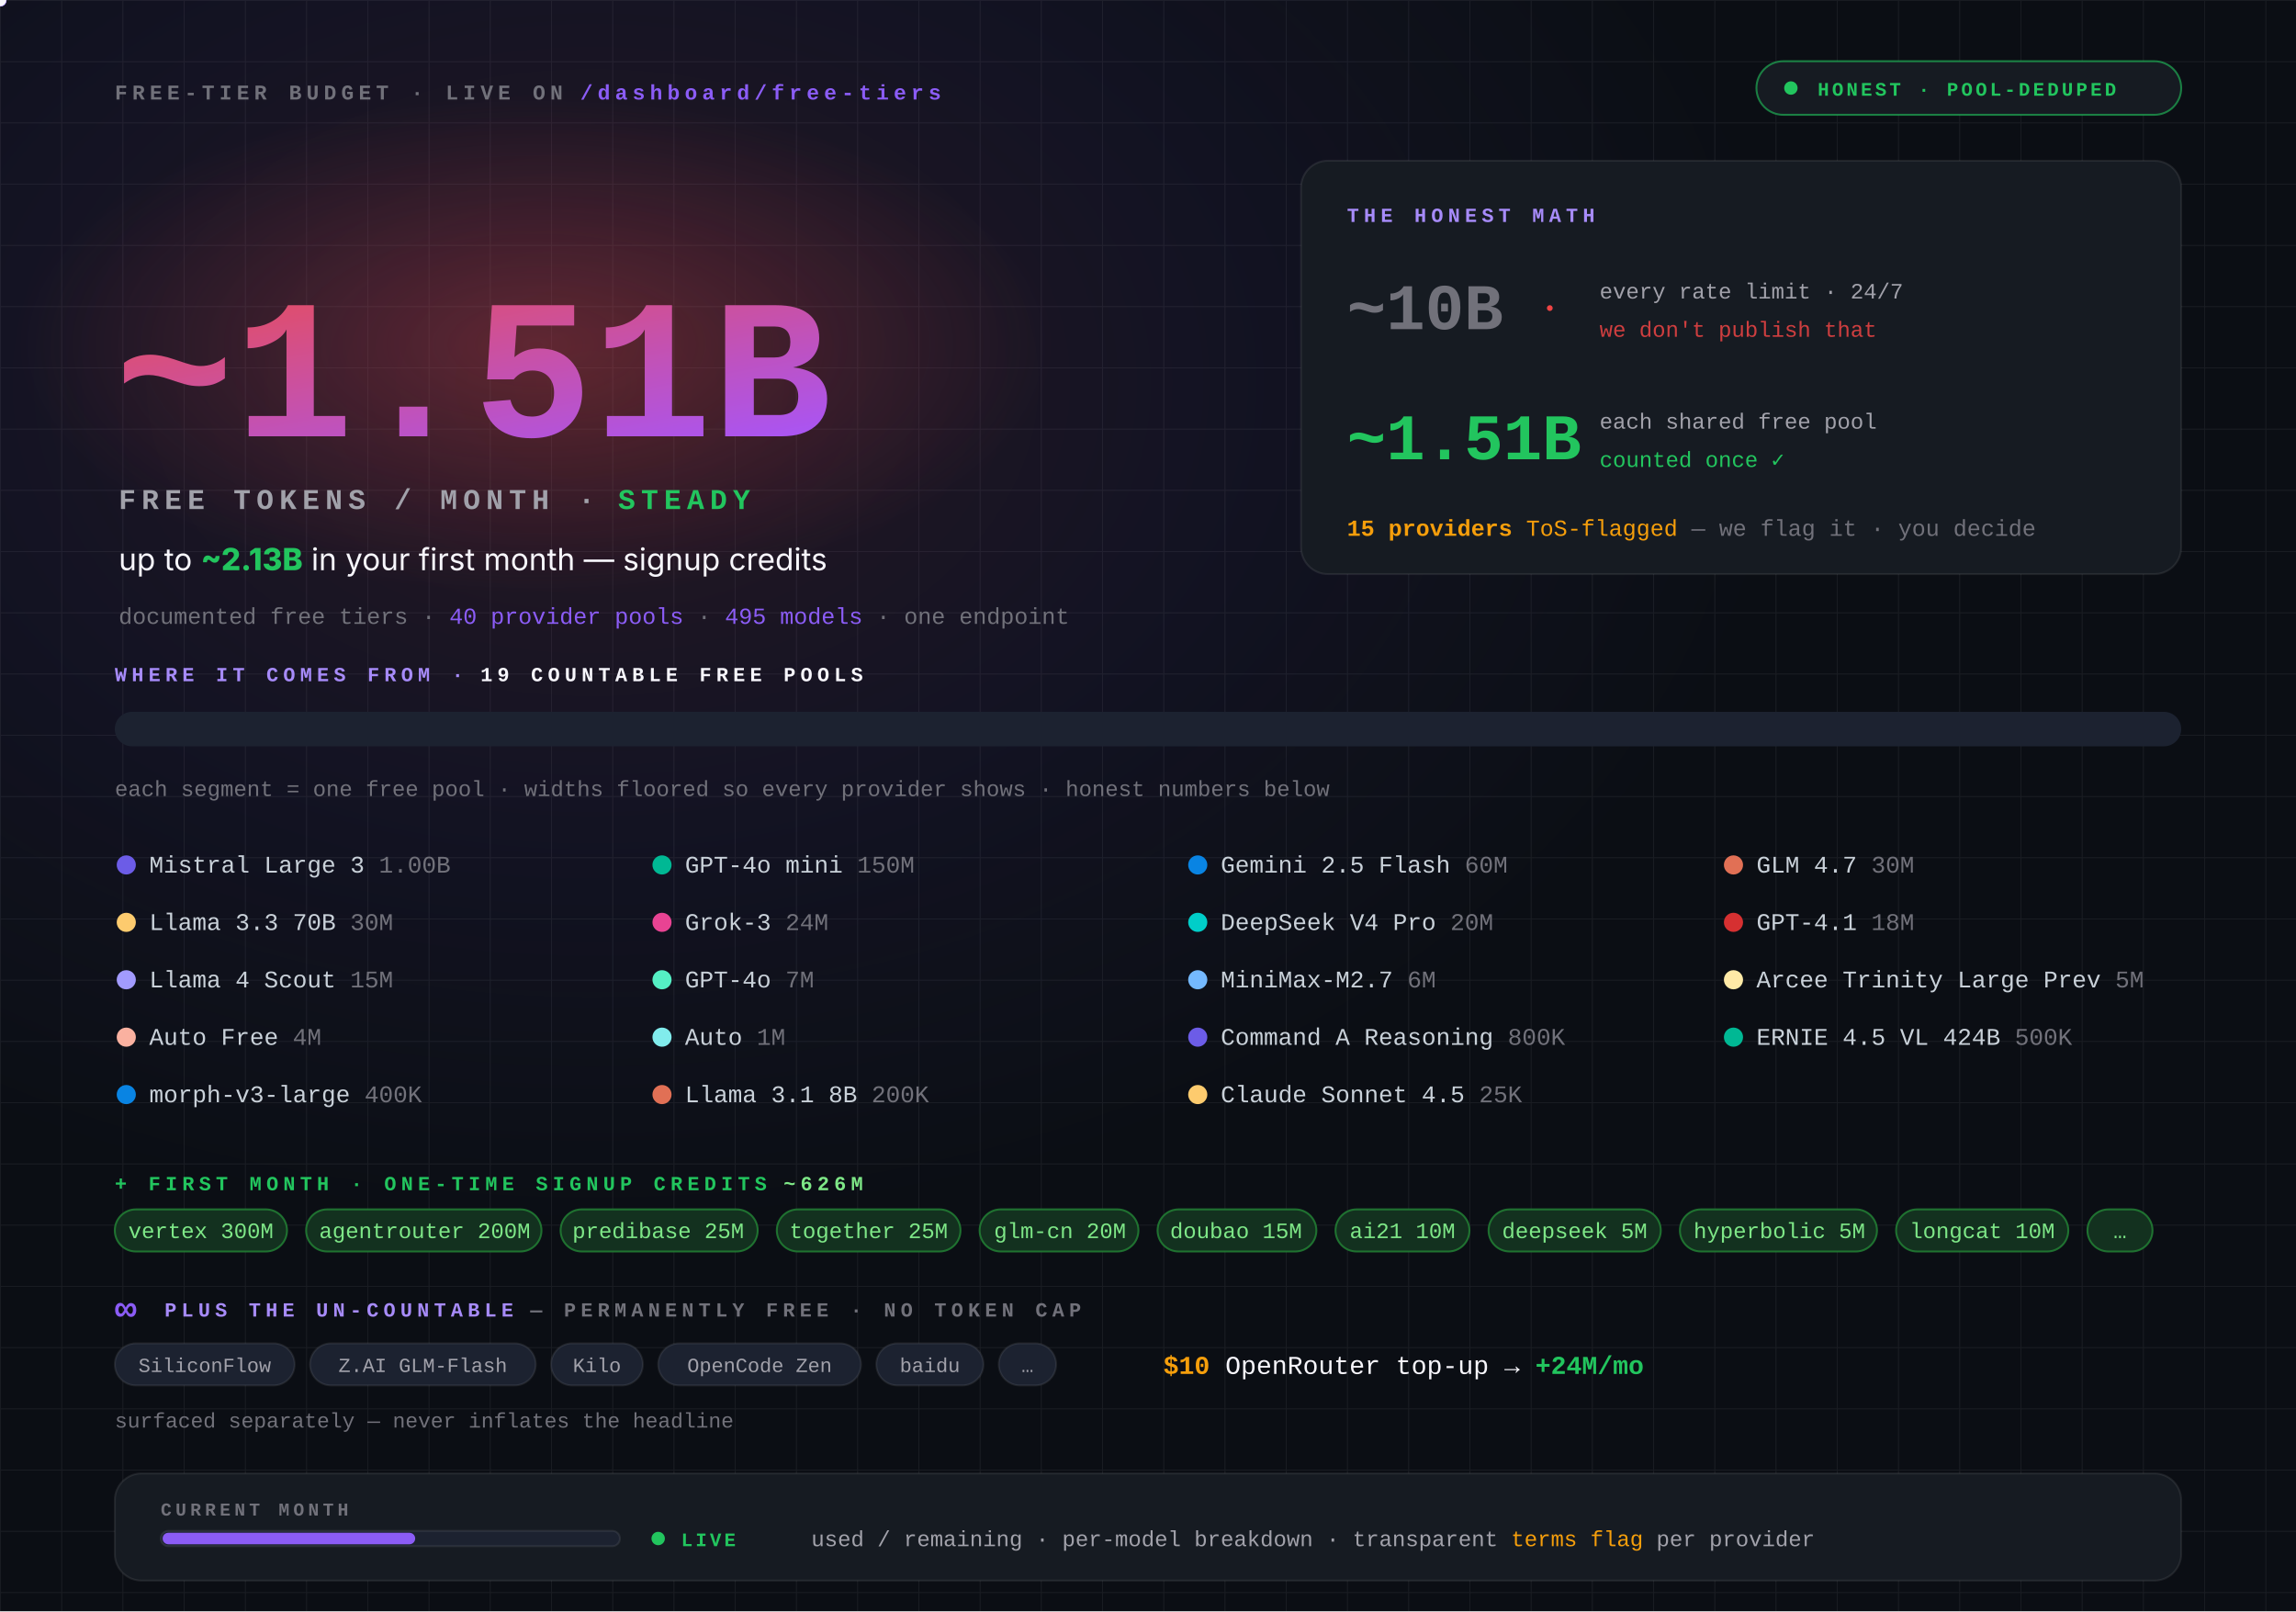
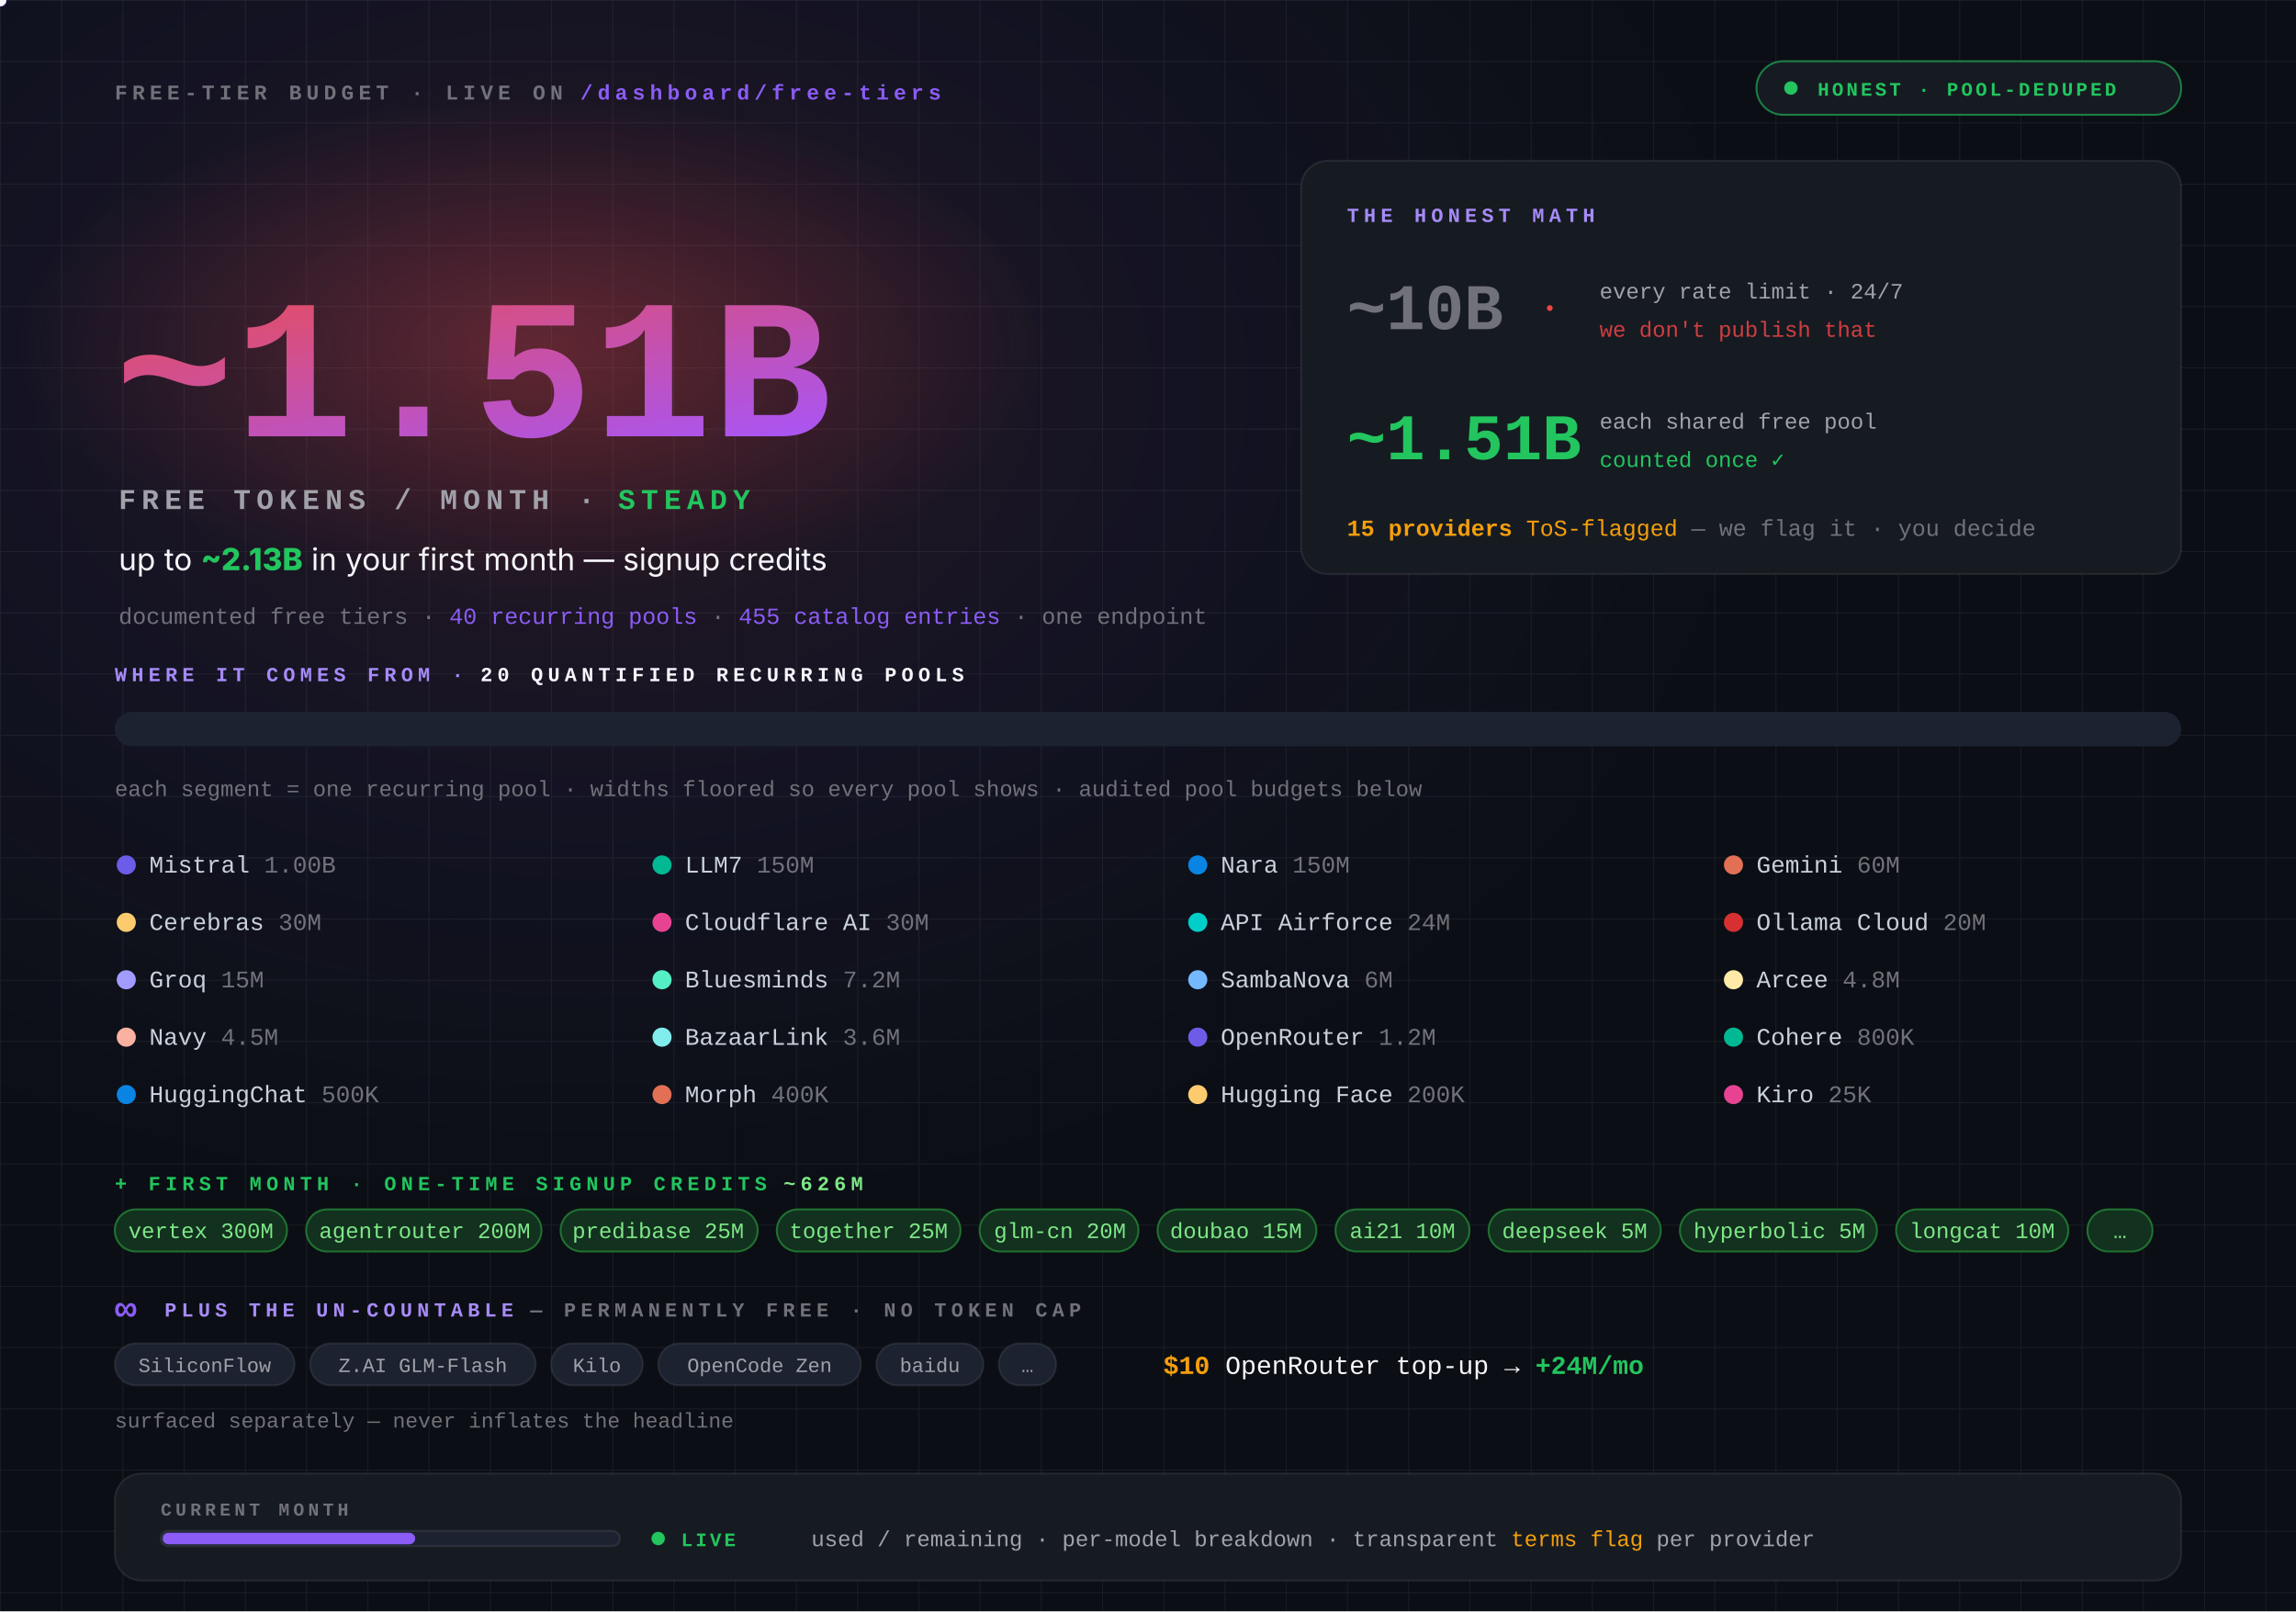
- <svg xmlns="http://www.w3.org/2000/svg" viewBox="0 0 1200 842" role="img" aria-label="OmniRoute free-tier budget: about 1.51 billion free tokens per month steady, up to about 2.13 billion in your first month with signup credits, aggregated from the documented free tiers of 40 provider pools and 495 models behind one endpoint, live on /dashboard/free-tiers. Honest pool-deduped math: each shared free pool is counted once — counting every rate limit 24/7 would read about 10B, which we don't publish; 15 providers carry a ToS flag so you decide. Budget bar of the 19 countable free pools with per-model breakdown: Mistral Large 3 1B, GPT-4o mini 150M, Gemini 2.5 Flash 60M, GLM 4.7 30M, Llama 3.3 70B 30M, Grok-3 24M, DeepSeek V4 Pro 20M, GPT-4.1 18M, Llama 4 Scout 15M, GPT-4o 7M, MiniMax-M2.7 6M, Arcee Trinity 5M, and more. First month adds one-time signup credits of about 626M (vertex 300M, agentrouter 200M, predibase 25M, together 25M, glm-cn 20M, doubao 15M, ai21 10M, longcat 10M, deepseek 5M, hyperbolic 5M, nscale 5M). Plus the un-countable: permanently-free no-token-cap providers (SiliconFlow, Z.AI GLM-Flash, Kilo, OpenCode Zen, baidu and more) and a $10 OpenRouter top-up unlocking +24M per month, surfaced separately so they never inflate the headline. Live used/remaining and per-model breakdown on the dashboard.">
+ <svg xmlns="http://www.w3.org/2000/svg" viewBox="0 0 1200 842" role="img" aria-label="OmniRoute free-tier budget: about 1.51 billion free tokens per month steady, up to about 2.13 billion in the first month with signup credits. The catalog contains 455 rows, 448 active and 7 discontinued, grouped into 40 recurring pool keys; 20 pools have a published positive monthly token budget and 20 have a zero, uncapped, or keyless budget. Honest pool-deduped math counts each shared free pool once; 15 providers carry a terms-of-service avoid flag. The 20 quantified pools are Mistral 1 billion, LLM7 150 million, Nara 150 million, Gemini 60 million, Cerebras 30 million, Cloudflare AI 30 million, API Airforce 24 million, Ollama Cloud 20 million, Groq 15 million, Bluesminds 7.2 million, SambaNova 6 million, Arcee 4.8 million, Navy 4.5 million, BazaarLink 3.6 million, OpenRouter 1.2 million, Cohere 800 thousand, HuggingChat 500 thousand, Morph 400 thousand, Hugging Face 200 thousand, and Kiro 25 thousand. One-time signup credits add about 626 million. Uncapped providers and the OpenRouter top-up boost are shown separately so they do not inflate the headline. Live usage remains available at /dashboard/free-tiers.">
  <defs>
    <pattern id="gridPaperF" width="32" height="32" patternUnits="userSpaceOnUse">
      <path d="M 32 0 L 0 0 0 32" fill="none" stroke="#ffffff" stroke-opacity="0.06" stroke-width="1" />
    </pattern>
    <radialGradient id="bgGlowF" cx="26%" cy="24%" r="52%">
      <stop offset="0%" stop-color="#e54d5e" stop-opacity="0.14" />
      <stop offset="55%" stop-color="#8b5cf6" stop-opacity="0.06" />
      <stop offset="100%" stop-color="#6366f1" stop-opacity="0" />
    </radialGradient>
    <linearGradient id="gradBrandF" x1="0" y1="0" x2="1" y2="1">
      <stop offset="0%" stop-color="#e54d5e" />
      <stop offset="100%" stop-color="#a855f7" />
    </linearGradient>
    <radialGradient id="heroGlowF" cx="50%" cy="50%" r="50%">
      <stop offset="0%" stop-color="#e54d5e" stop-opacity="0.30" />
      <stop offset="100%" stop-color="#e54d5e" stop-opacity="0" />
    </radialGradient>
    <path id="pTk1F" d="M 44,84 C 150,112 190,146 302,168" />
    <path id="pTk2F" d="M 30,310 C 136,290 176,240 296,206" />
    <path id="pTk3F" d="M 96,436 C 186,392 208,308 314,230" />
    <clipPath id="barShapeF">
      <rect x="60" y="372" width="1080" height="18" rx="9" />
    </clipPath>
    <clipPath id="barRevF">
      <rect x="60" y="372" width="0" height="18">
        <animate attributeName="width" values="1080;0;1080;1080" keyTimes="0;0.02;0.24;1" dur="10s" repeatCount="indefinite" />
      </rect>
    </clipPath>
  </defs>
  <rect width="1200" height="842" fill="#0b0e14" />
  <rect width="1200" height="842" fill="url(#gridPaperF)" />
  <rect width="1200" height="842" fill="url(#bgGlowF)" />
  <text x="60" y="52" font-family="Consolas, 'Courier New', monospace" font-size="11" letter-spacing="2.5" font-weight="700" fill="#71717a">FREE-TIER BUDGET · LIVE ON <tspan fill="#8b5cf6">/dashboard/free-tiers</tspan>
  </text>
  <g transform="translate(918, 32)">
    <rect width="222" height="28" rx="14" fill="#161b22" stroke="#22c55e" stroke-width="1" stroke-opacity="0.6" />
    <circle cx="18" cy="14" r="3.5" fill="#22c55e">
      <animate attributeName="opacity" values="1;0.35;1" dur="1.6s" repeatCount="indefinite" />
    </circle>
    <text x="32" y="18" font-family="Consolas, 'Courier New', monospace" font-size="10" letter-spacing="1.5" font-weight="700" fill="#22c55e">HONEST · POOL-DEDUPED</text>
  </g>
  <ellipse cx="280" cy="180" rx="270" ry="130" fill="url(#heroGlowF)">
    <animate attributeName="rx" values="250;290;250" dur="4s" repeatCount="indefinite" />
  </ellipse>
  <g fill="#a78bfa">
    <circle r="3.4">
      <animateMotion dur="2.4s" repeatCount="indefinite" begin="0s">
        <mpath href="#pTk1F" />
      </animateMotion>
      <animate attributeName="opacity" values="0;1;1;0" dur="2.4s" begin="0s" repeatCount="indefinite" />
    </circle>
    <circle r="3.4">
      <animateMotion dur="2.4s" repeatCount="indefinite" begin="0.8s">
        <mpath href="#pTk2F" />
      </animateMotion>
      <animate attributeName="opacity" values="0;1;1;0" dur="2.4s" begin="0.8s" repeatCount="indefinite" />
    </circle>
    <circle r="3.4">
      <animateMotion dur="2.4s" repeatCount="indefinite" begin="1.6s">
        <mpath href="#pTk3F" />
      </animateMotion>
      <animate attributeName="opacity" values="0;1;1;0" dur="2.4s" begin="1.6s" repeatCount="indefinite" />
    </circle>
  </g>
  <text x="60" y="228" font-family="Consolas, 'Courier New', monospace" font-size="104" font-weight="800" fill="url(#gradBrandF)">~1.51B</text>
  <text x="62" y="266" font-family="Consolas, 'Courier New', monospace" font-size="15" letter-spacing="3" font-weight="700" fill="#a1a1aa">FREE TOKENS / MONTH · <tspan fill="#22c55e">STEADY</tspan>
  </text>
  <text x="62" y="298" font-family="Inter, 'Segoe UI', Arial, Helvetica, system-ui, sans-serif" font-size="16" fill="#F7F6FC">up to <tspan font-weight="800" fill="#22c55e">~2.13B</tspan> in your first month — signup credits</text>
-   <text x="62" y="326" font-family="Consolas, 'Courier New', monospace" font-size="12" fill="#71717a">documented free tiers · <tspan fill="#8b5cf6">40 provider pools</tspan> · <tspan fill="#8b5cf6">495 models</tspan> · one endpoint</text>
+   <text x="62" y="326" font-family="Consolas, 'Courier New', monospace" font-size="12" fill="#71717a">documented free tiers · <tspan fill="#8b5cf6">40 recurring pools</tspan> · <tspan fill="#8b5cf6">455 catalog entries</tspan> · one endpoint</text>
  <rect x="680" y="84" width="460" height="216" rx="14" fill="#161b22" stroke="#ffffff" stroke-opacity="0.08" stroke-width="1" />
  <text x="704" y="116" font-family="Consolas, 'Courier New', monospace" font-size="10.5" letter-spacing="2.5" font-weight="700" fill="#a78bfa">THE HONEST MATH</text>
  <text x="704" y="172" font-family="Consolas, 'Courier New', monospace" font-size="34" font-weight="800" fill="#71717a">~10B</text>
  <line x1="698" y1="161" x2="810" y2="161" stroke="#ef4444" stroke-width="3" stroke-linecap="round" stroke-dasharray="112" stroke-dashoffset="112">
    <animate attributeName="stroke-dashoffset" values="0;112;0;0" keyTimes="0;0.10;0.18;1" dur="10s" repeatCount="indefinite" />
  </line>
  <text x="836" y="156" font-family="Consolas, 'Courier New', monospace" font-size="11.5" fill="#a1a1aa">every rate limit · 24/7</text>
  <text x="836" y="176" font-family="Consolas, 'Courier New', monospace" font-size="11.5" fill="#ef4444" opacity="0.85">we don't publish that</text>
  <text x="704" y="240" font-family="Consolas, 'Courier New', monospace" font-size="34" font-weight="800" fill="#22c55e">~1.51B</text>
  <text x="836" y="224" font-family="Consolas, 'Courier New', monospace" font-size="11.5" fill="#a1a1aa">each shared free pool</text>
  <text x="836" y="244" font-family="Consolas, 'Courier New', monospace" font-size="11.5" fill="#22c55e">counted once ✓</text>
  <text x="704" y="280" font-family="Consolas, 'Courier New', monospace" font-size="12" fill="#f59e0b">
    <tspan font-weight="800">15 providers</tspan> ToS-flagged <tspan fill="#71717a">— we flag it · you decide</tspan>
  </text>
-   <text x="60" y="356" font-family="Consolas, 'Courier New', monospace" font-size="10.5" letter-spacing="2.5" font-weight="700" fill="#a78bfa">WHERE IT COMES FROM · <tspan fill="#F7F6FC">19 COUNTABLE FREE POOLS</tspan>
+   <text x="60" y="356" font-family="Consolas, 'Courier New', monospace" font-size="10.5" letter-spacing="2.5" font-weight="700" fill="#a78bfa">WHERE IT COMES FROM · <tspan fill="#F7F6FC">20 QUANTIFIED RECURRING POOLS</tspan>
  </text>
  <g clip-path="url(#barShapeF)">
    <rect x="60" y="372" width="1080" height="18" fill="#1c2230" />
    <g clip-path="url(#barRevF)">
-       <rect x="60.0" y="372" width="662.3" height="18" fill="#6c5ce7" />
-       <rect x="723.3" y="372" width="106.7" height="18" fill="#00b894" />
-       <rect x="831.0" y="372" width="47.9" height="18" fill="#0984e3" />
-       <rect x="879.9" y="372" width="28.3" height="18" fill="#e17055" />
-       <rect x="909.2" y="372" width="28.3" height="18" fill="#fdcb6e" />
-       <rect x="938.5" y="372" width="24.4" height="18" fill="#e84393" />
-       <rect x="963.9" y="372" width="21.8" height="18" fill="#00cec9" />
-       <rect x="986.7" y="372" width="20.5" height="18" fill="#d63031" />
-       <rect x="1008.2" y="372" width="18.5" height="18" fill="#a29bfe" />
-       <rect x="1027.7" y="372" width="13.3" height="18" fill="#55efc4" />
-       <rect x="1042.0" y="372" width="12.6" height="18" fill="#74b9ff" />
-       <rect x="1055.6" y="372" width="12.0" height="18" fill="#ffeaa7" />
-       <rect x="1068.6" y="372" width="11.3" height="18" fill="#fab1a0" />
-       <rect x="1080.9" y="372" width="9.4" height="18" fill="#81ecec" />
-       <rect x="1091.3" y="372" width="9.2" height="18" fill="#6c5ce7" />
-       <rect x="1101.5" y="372" width="9.0" height="18" fill="#00b894" />
-       <rect x="1111.5" y="372" width="9.0" height="18" fill="#0984e3" />
-       <rect x="1121.5" y="372" width="8.8" height="18" fill="#e17055" />
-       <rect x="1131.3" y="372" width="8.7" height="18" fill="#fdcb6e" />
+       <rect x="60.0" y="372" width="661.4" height="18" fill="#6c5ce7" />
+       <rect x="722.4" y="372" width="99.2" height="18" fill="#00b894" />
+       <rect x="822.6" y="372" width="99.2" height="18" fill="#0984e3" />
+       <rect x="922.9" y="372" width="39.7" height="18" fill="#e17055" />
+       <rect x="963.5" y="372" width="19.8" height="18" fill="#fdcb6e" />
+       <rect x="984.4" y="372" width="19.8" height="18" fill="#e84393" />
+       <rect x="1005.2" y="372" width="15.9" height="18" fill="#00cec9" />
+       <rect x="1022.1" y="372" width="13.2" height="18" fill="#d63031" />
+       <rect x="1036.3" y="372" width="9.9" height="18" fill="#a29bfe" />
+       <rect x="1047.3" y="372" width="7.5" height="18" fill="#55efc4" />
+       <rect x="1055.8" y="372" width="7.5" height="18" fill="#74b9ff" />
+       <rect x="1064.3" y="372" width="7.5" height="18" fill="#ffeaa7" />
+       <rect x="1072.8" y="372" width="7.5" height="18" fill="#fab1a0" />
+       <rect x="1081.3" y="372" width="7.5" height="18" fill="#81ecec" />
+       <rect x="1089.9" y="372" width="7.5" height="18" fill="#6c5ce7" />
+       <rect x="1098.4" y="372" width="7.5" height="18" fill="#00b894" />
+       <rect x="1106.9" y="372" width="7.5" height="18" fill="#0984e3" />
+       <rect x="1115.4" y="372" width="7.5" height="18" fill="#e17055" />
+       <rect x="1124.0" y="372" width="7.5" height="18" fill="#fdcb6e" />
+       <rect x="1132.5" y="372" width="7.5" height="18" fill="#e84393" />
    </g>
  </g>
  <circle r="3.2" fill="#F7F6FC">
    <animateMotion path="M 60,381 L 1140,381" keyPoints="0;0;1;1" keyTimes="0;0.02;0.24;1" calcMode="linear" dur="10s" repeatCount="indefinite" />
    <animate attributeName="opacity" values="0;1;1;0;0" keyTimes="0;0.02;0.23;0.26;1" dur="10s" repeatCount="indefinite" />
  </circle>
-   <text x="60" y="416" font-family="Consolas, 'Courier New', monospace" font-size="11.5" fill="#71717a">each segment = one free pool · widths floored so every provider shows · honest numbers below</text>
+   <text x="60" y="416" font-family="Consolas, 'Courier New', monospace" font-size="11.5" fill="#71717a">each segment = one recurring pool · widths floored so every pool shows · audited pool budgets below</text>
  <g font-family="Consolas, 'Courier New', monospace" font-size="12.5">
    <circle cx="66" cy="452" r="5" fill="#6c5ce7" />
-     <text x="78" y="456" fill="#c9d1d9">Mistral Large 3 <tspan fill="#71717a">1.00B</tspan>
+     <text x="78" y="456" fill="#c9d1d9">Mistral <tspan fill="#71717a">1.00B</tspan>
    </text>
    <circle cx="346" cy="452" r="5" fill="#00b894" />
-     <text x="358" y="456" fill="#c9d1d9">GPT-4o mini <tspan fill="#71717a">150M</tspan>
+     <text x="358" y="456" fill="#c9d1d9">LLM7 <tspan fill="#71717a">150M</tspan>
    </text>
    <circle cx="626" cy="452" r="5" fill="#0984e3" />
-     <text x="638" y="456" fill="#c9d1d9">Gemini 2.5 Flash <tspan fill="#71717a">60M</tspan>
+     <text x="638" y="456" fill="#c9d1d9">Nara <tspan fill="#71717a">150M</tspan>
    </text>
    <circle cx="906" cy="452" r="5" fill="#e17055" />
-     <text x="918" y="456" fill="#c9d1d9">GLM 4.7 <tspan fill="#71717a">30M</tspan>
+     <text x="918" y="456" fill="#c9d1d9">Gemini <tspan fill="#71717a">60M</tspan>
    </text>
    <circle cx="66" cy="482" r="5" fill="#fdcb6e" />
-     <text x="78" y="486" fill="#c9d1d9">Llama 3.3 70B <tspan fill="#71717a">30M</tspan>
+     <text x="78" y="486" fill="#c9d1d9">Cerebras <tspan fill="#71717a">30M</tspan>
    </text>
    <circle cx="346" cy="482" r="5" fill="#e84393" />
-     <text x="358" y="486" fill="#c9d1d9">Grok-3 <tspan fill="#71717a">24M</tspan>
+     <text x="358" y="486" fill="#c9d1d9">Cloudflare AI <tspan fill="#71717a">30M</tspan>
    </text>
    <circle cx="626" cy="482" r="5" fill="#00cec9" />
-     <text x="638" y="486" fill="#c9d1d9">DeepSeek V4 Pro <tspan fill="#71717a">20M</tspan>
+     <text x="638" y="486" fill="#c9d1d9">API Airforce <tspan fill="#71717a">24M</tspan>
    </text>
    <circle cx="906" cy="482" r="5" fill="#d63031" />
-     <text x="918" y="486" fill="#c9d1d9">GPT-4.1 <tspan fill="#71717a">18M</tspan>
+     <text x="918" y="486" fill="#c9d1d9">Ollama Cloud <tspan fill="#71717a">20M</tspan>
    </text>
    <circle cx="66" cy="512" r="5" fill="#a29bfe" />
-     <text x="78" y="516" fill="#c9d1d9">Llama 4 Scout <tspan fill="#71717a">15M</tspan>
+     <text x="78" y="516" fill="#c9d1d9">Groq <tspan fill="#71717a">15M</tspan>
    </text>
    <circle cx="346" cy="512" r="5" fill="#55efc4" />
-     <text x="358" y="516" fill="#c9d1d9">GPT-4o <tspan fill="#71717a">7M</tspan>
+     <text x="358" y="516" fill="#c9d1d9">Bluesminds <tspan fill="#71717a">7.2M</tspan>
    </text>
    <circle cx="626" cy="512" r="5" fill="#74b9ff" />
-     <text x="638" y="516" fill="#c9d1d9">MiniMax-M2.7 <tspan fill="#71717a">6M</tspan>
+     <text x="638" y="516" fill="#c9d1d9">SambaNova <tspan fill="#71717a">6M</tspan>
    </text>
    <circle cx="906" cy="512" r="5" fill="#ffeaa7" />
-     <text x="918" y="516" fill="#c9d1d9">Arcee Trinity Large Prev <tspan fill="#71717a">5M</tspan>
+     <text x="918" y="516" fill="#c9d1d9">Arcee <tspan fill="#71717a">4.8M</tspan>
    </text>
    <circle cx="66" cy="542" r="5" fill="#fab1a0" />
-     <text x="78" y="546" fill="#c9d1d9">Auto Free <tspan fill="#71717a">4M</tspan>
+     <text x="78" y="546" fill="#c9d1d9">Navy <tspan fill="#71717a">4.5M</tspan>
    </text>
    <circle cx="346" cy="542" r="5" fill="#81ecec" />
-     <text x="358" y="546" fill="#c9d1d9">Auto <tspan fill="#71717a">1M</tspan>
+     <text x="358" y="546" fill="#c9d1d9">BazaarLink <tspan fill="#71717a">3.6M</tspan>
    </text>
    <circle cx="626" cy="542" r="5" fill="#6c5ce7" />
-     <text x="638" y="546" fill="#c9d1d9">Command A Reasoning <tspan fill="#71717a">800K</tspan>
+     <text x="638" y="546" fill="#c9d1d9">OpenRouter <tspan fill="#71717a">1.2M</tspan>
    </text>
    <circle cx="906" cy="542" r="5" fill="#00b894" />
-     <text x="918" y="546" fill="#c9d1d9">ERNIE 4.5 VL 424B <tspan fill="#71717a">500K</tspan>
+     <text x="918" y="546" fill="#c9d1d9">Cohere <tspan fill="#71717a">800K</tspan>
    </text>
    <circle cx="66" cy="572" r="5" fill="#0984e3" />
-     <text x="78" y="576" fill="#c9d1d9">morph-v3-large <tspan fill="#71717a">400K</tspan>
+     <text x="78" y="576" fill="#c9d1d9">HuggingChat <tspan fill="#71717a">500K</tspan>
    </text>
    <circle cx="346" cy="572" r="5" fill="#e17055" />
-     <text x="358" y="576" fill="#c9d1d9">Llama 3.1 8B <tspan fill="#71717a">200K</tspan>
+     <text x="358" y="576" fill="#c9d1d9">Morph <tspan fill="#71717a">400K</tspan>
    </text>
    <circle cx="626" cy="572" r="5" fill="#fdcb6e" />
-     <text x="638" y="576" fill="#c9d1d9">Claude Sonnet 4.5 <tspan fill="#71717a">25K</tspan>
+     <text x="638" y="576" fill="#c9d1d9">Hugging Face <tspan fill="#71717a">200K</tspan>
+     </text>
+     <circle cx="906" cy="572" r="5" fill="#e84393" />
+     <text x="918" y="576" fill="#c9d1d9">Kiro <tspan fill="#71717a">25K</tspan>
    </text>
  </g>
  <text x="60" y="622" font-family="Consolas, 'Courier New', monospace" font-size="10.5" letter-spacing="2.5" font-weight="700" fill="#22c55e">+ FIRST MONTH · ONE-TIME SIGNUP CREDITS <tspan fill="#7ee787">~626M</tspan>
  </text>
  <g font-family="Consolas, 'Courier New', monospace">
    <rect x="60" y="632" width="90" height="22" rx="11" fill="#13311f" stroke="#238636" stroke-opacity="0.8" />
    <text x="105" y="647" font-size="11.5" fill="#7ee787" text-anchor="middle">vertex 300M</text>
    <rect x="160" y="632" width="123" height="22" rx="11" fill="#13311f" stroke="#238636" stroke-opacity="0.8" />
    <text x="222" y="647" font-size="11.5" fill="#7ee787" text-anchor="middle">agentrouter 200M</text>
    <rect x="293" y="632" width="103" height="22" rx="11" fill="#13311f" stroke="#238636" stroke-opacity="0.8" />
    <text x="344" y="647" font-size="11.5" fill="#7ee787" text-anchor="middle">predibase 25M</text>
    <rect x="406" y="632" width="96" height="22" rx="11" fill="#13311f" stroke="#238636" stroke-opacity="0.8" />
    <text x="454" y="647" font-size="11.5" fill="#7ee787" text-anchor="middle">together 25M</text>
    <rect x="512" y="632" width="83" height="22" rx="11" fill="#13311f" stroke="#238636" stroke-opacity="0.8" />
    <text x="554" y="647" font-size="11.5" fill="#7ee787" text-anchor="middle">glm-cn 20M</text>
    <rect x="605" y="632" width="83" height="22" rx="11" fill="#13311f" stroke="#238636" stroke-opacity="0.8" />
    <text x="646" y="647" font-size="11.5" fill="#7ee787" text-anchor="middle">doubao 15M</text>
    <rect x="698" y="632" width="70" height="22" rx="11" fill="#13311f" stroke="#238636" stroke-opacity="0.8" />
    <text x="733" y="647" font-size="11.5" fill="#7ee787" text-anchor="middle">ai21 10M</text>
    <rect x="778" y="632" width="90" height="22" rx="11" fill="#13311f" stroke="#238636" stroke-opacity="0.8" />
    <text x="823" y="647" font-size="11.5" fill="#7ee787" text-anchor="middle">deepseek 5M</text>
    <rect x="878" y="632" width="103" height="22" rx="11" fill="#13311f" stroke="#238636" stroke-opacity="0.8" />
    <text x="930" y="647" font-size="11.5" fill="#7ee787" text-anchor="middle">hyperbolic 5M</text>
    <rect x="991" y="632" width="90" height="22" rx="11" fill="#13311f" stroke="#238636" stroke-opacity="0.8" />
    <text x="1036" y="647" font-size="11.5" fill="#7ee787" text-anchor="middle">longcat 10M</text>
    <rect x="1091" y="632" width="34" height="22" rx="11" fill="#13311f" stroke="#238636" stroke-opacity="0.8" />
    <text x="1108" y="647" font-size="11.5" fill="#7ee787" text-anchor="middle">…</text>
  </g>
  <text x="60" y="690" font-family="Consolas, 'Courier New', monospace" font-size="19" font-weight="800" fill="#8b5cf6">∞<animate attributeName="opacity" values="1;0.55;1" dur="4s" repeatCount="indefinite" />
  </text>
  <text x="86" y="688" font-family="Consolas, 'Courier New', monospace" font-size="10.5" letter-spacing="2.5" font-weight="700" fill="#a78bfa">PLUS THE UN-COUNTABLE <tspan fill="#71717a">— PERMANENTLY FREE · NO TOKEN CAP</tspan>
  </text>
  <g font-family="Consolas, 'Courier New', monospace" font-size="10.5" fill="#a1a1aa">
    <rect x="60" y="702" width="94" height="22" rx="11" fill="#1c2230" stroke="#ffffff" stroke-opacity="0.08" />
    <text x="107" y="717" text-anchor="middle">SiliconFlow</text>
    <rect x="162" y="702" width="118" height="22" rx="11" fill="#1c2230" stroke="#ffffff" stroke-opacity="0.08" />
    <text x="221" y="717" text-anchor="middle">Z.AI GLM-Flash</text>
    <rect x="288" y="702" width="48" height="22" rx="11" fill="#1c2230" stroke="#ffffff" stroke-opacity="0.08" />
    <text x="312" y="717" text-anchor="middle">Kilo</text>
    <rect x="344" y="702" width="106" height="22" rx="11" fill="#1c2230" stroke="#ffffff" stroke-opacity="0.08" />
    <text x="397" y="717" text-anchor="middle">OpenCode Zen</text>
    <rect x="458" y="702" width="56" height="22" rx="11" fill="#1c2230" stroke="#ffffff" stroke-opacity="0.08" />
    <text x="486" y="717" text-anchor="middle">baidu</text>
    <rect x="522" y="702" width="30" height="22" rx="11" fill="#1c2230" stroke="#ffffff" stroke-opacity="0.08" />
    <text x="537" y="717" text-anchor="middle">…</text>
  </g>
  <text x="608" y="718" font-family="Consolas, 'Courier New', monospace" font-size="13.5" fill="#F7F6FC">
    <tspan fill="#f59e0b" font-weight="700">$10</tspan> OpenRouter top-up → <tspan fill="#22c55e" font-weight="700">+24M/mo</tspan>
  </text>
  <text x="60" y="746" font-family="Consolas, 'Courier New', monospace" font-size="11" fill="#71717a">surfaced separately — never inflates the headline</text>
  <rect x="60" y="770" width="1080" height="56" rx="14" fill="#161b22" stroke="#ffffff" stroke-opacity="0.08" stroke-width="1" />
  <text x="84" y="792" font-family="Consolas, 'Courier New', monospace" font-size="9.5" letter-spacing="2" font-weight="700" fill="#71717a">CURRENT MONTH</text>
  <rect x="84" y="800" width="240" height="8" rx="4" fill="#1c2230" stroke="#ffffff" stroke-opacity="0.08" stroke-width="1" />
  <rect x="85" y="801" width="132" height="6" rx="3" fill="#8b5cf6" />
  <circle r="2.6" fill="#F7F6FC">
    <animateMotion path="M 85,804 L 217,804" dur="3s" repeatCount="indefinite" />
    <animate attributeName="opacity" values="0;1;1;0" dur="3s" repeatCount="indefinite" />
  </circle>
  <circle cx="344" cy="804" r="3.5" fill="#22c55e">
    <animate attributeName="opacity" values="1;0.3;1" dur="1.2s" repeatCount="indefinite" />
  </circle>
  <text x="356" y="808" font-family="Consolas, 'Courier New', monospace" font-size="10" letter-spacing="1.5" font-weight="700" fill="#22c55e">LIVE</text>
  <text x="424" y="808" font-family="Consolas, 'Courier New', monospace" font-size="11.5" fill="#a1a1aa">used / remaining · per-model breakdown · transparent <tspan fill="#f59e0b">terms flag</tspan> per provider</text>
</svg>
